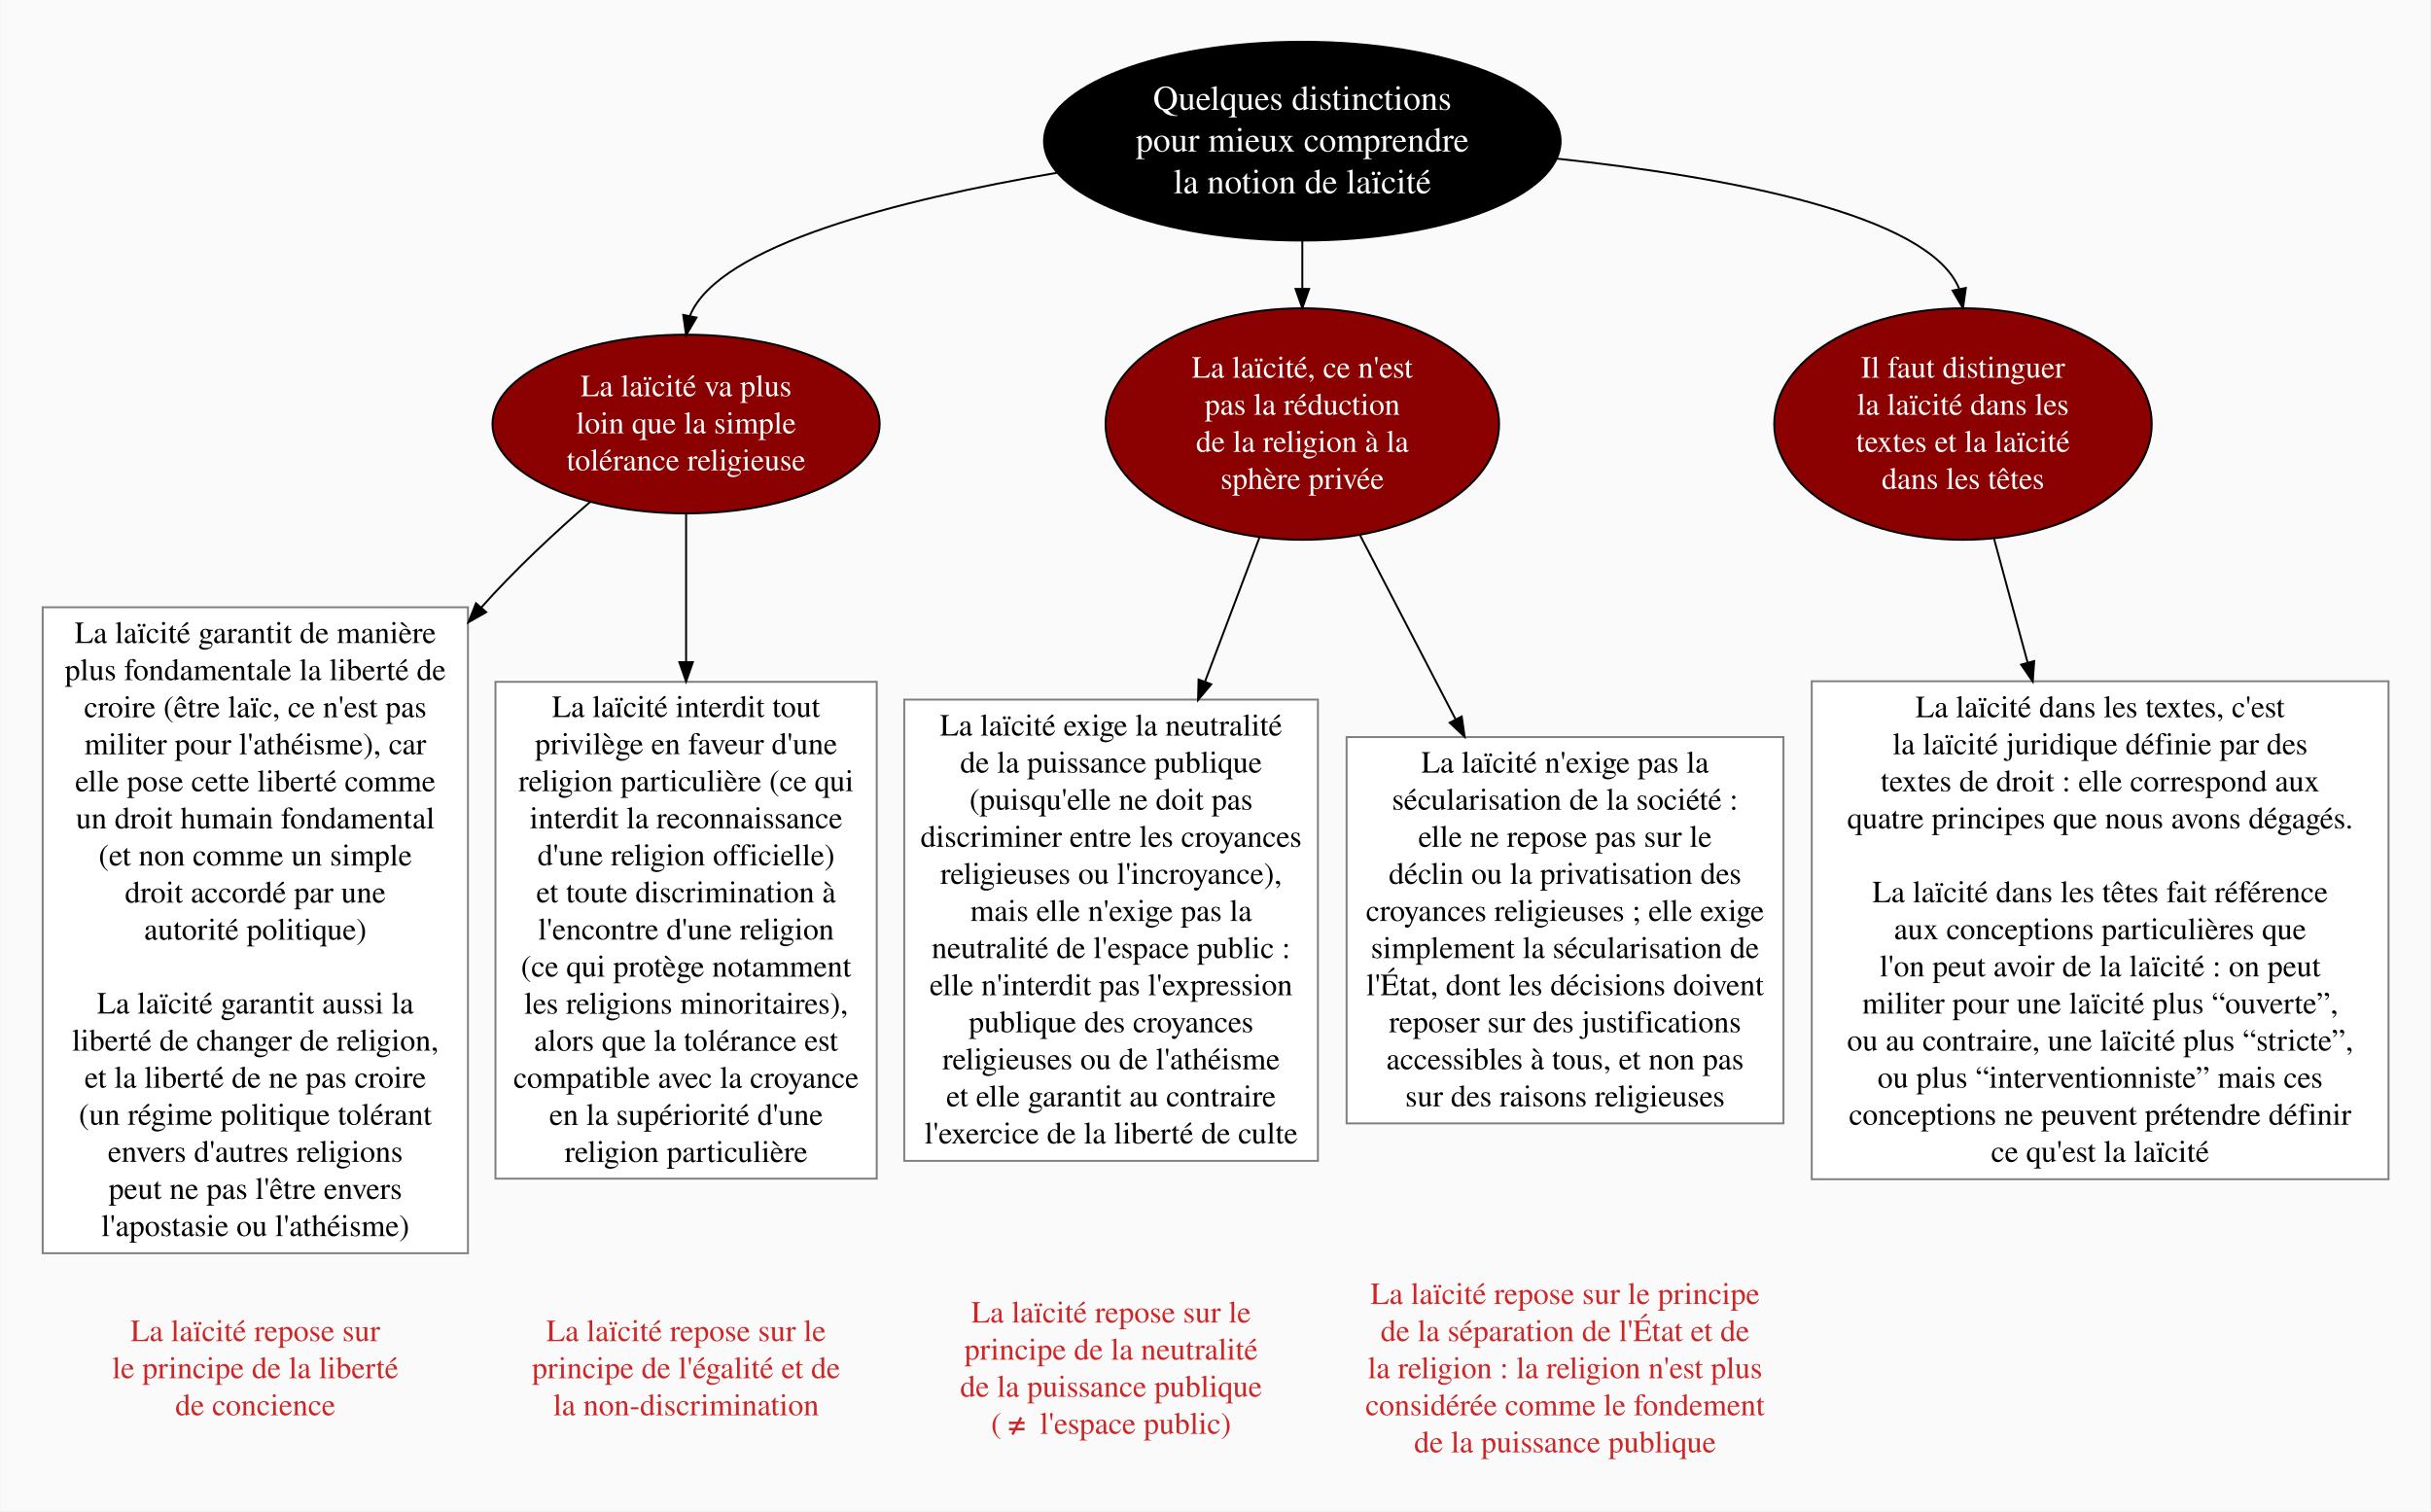
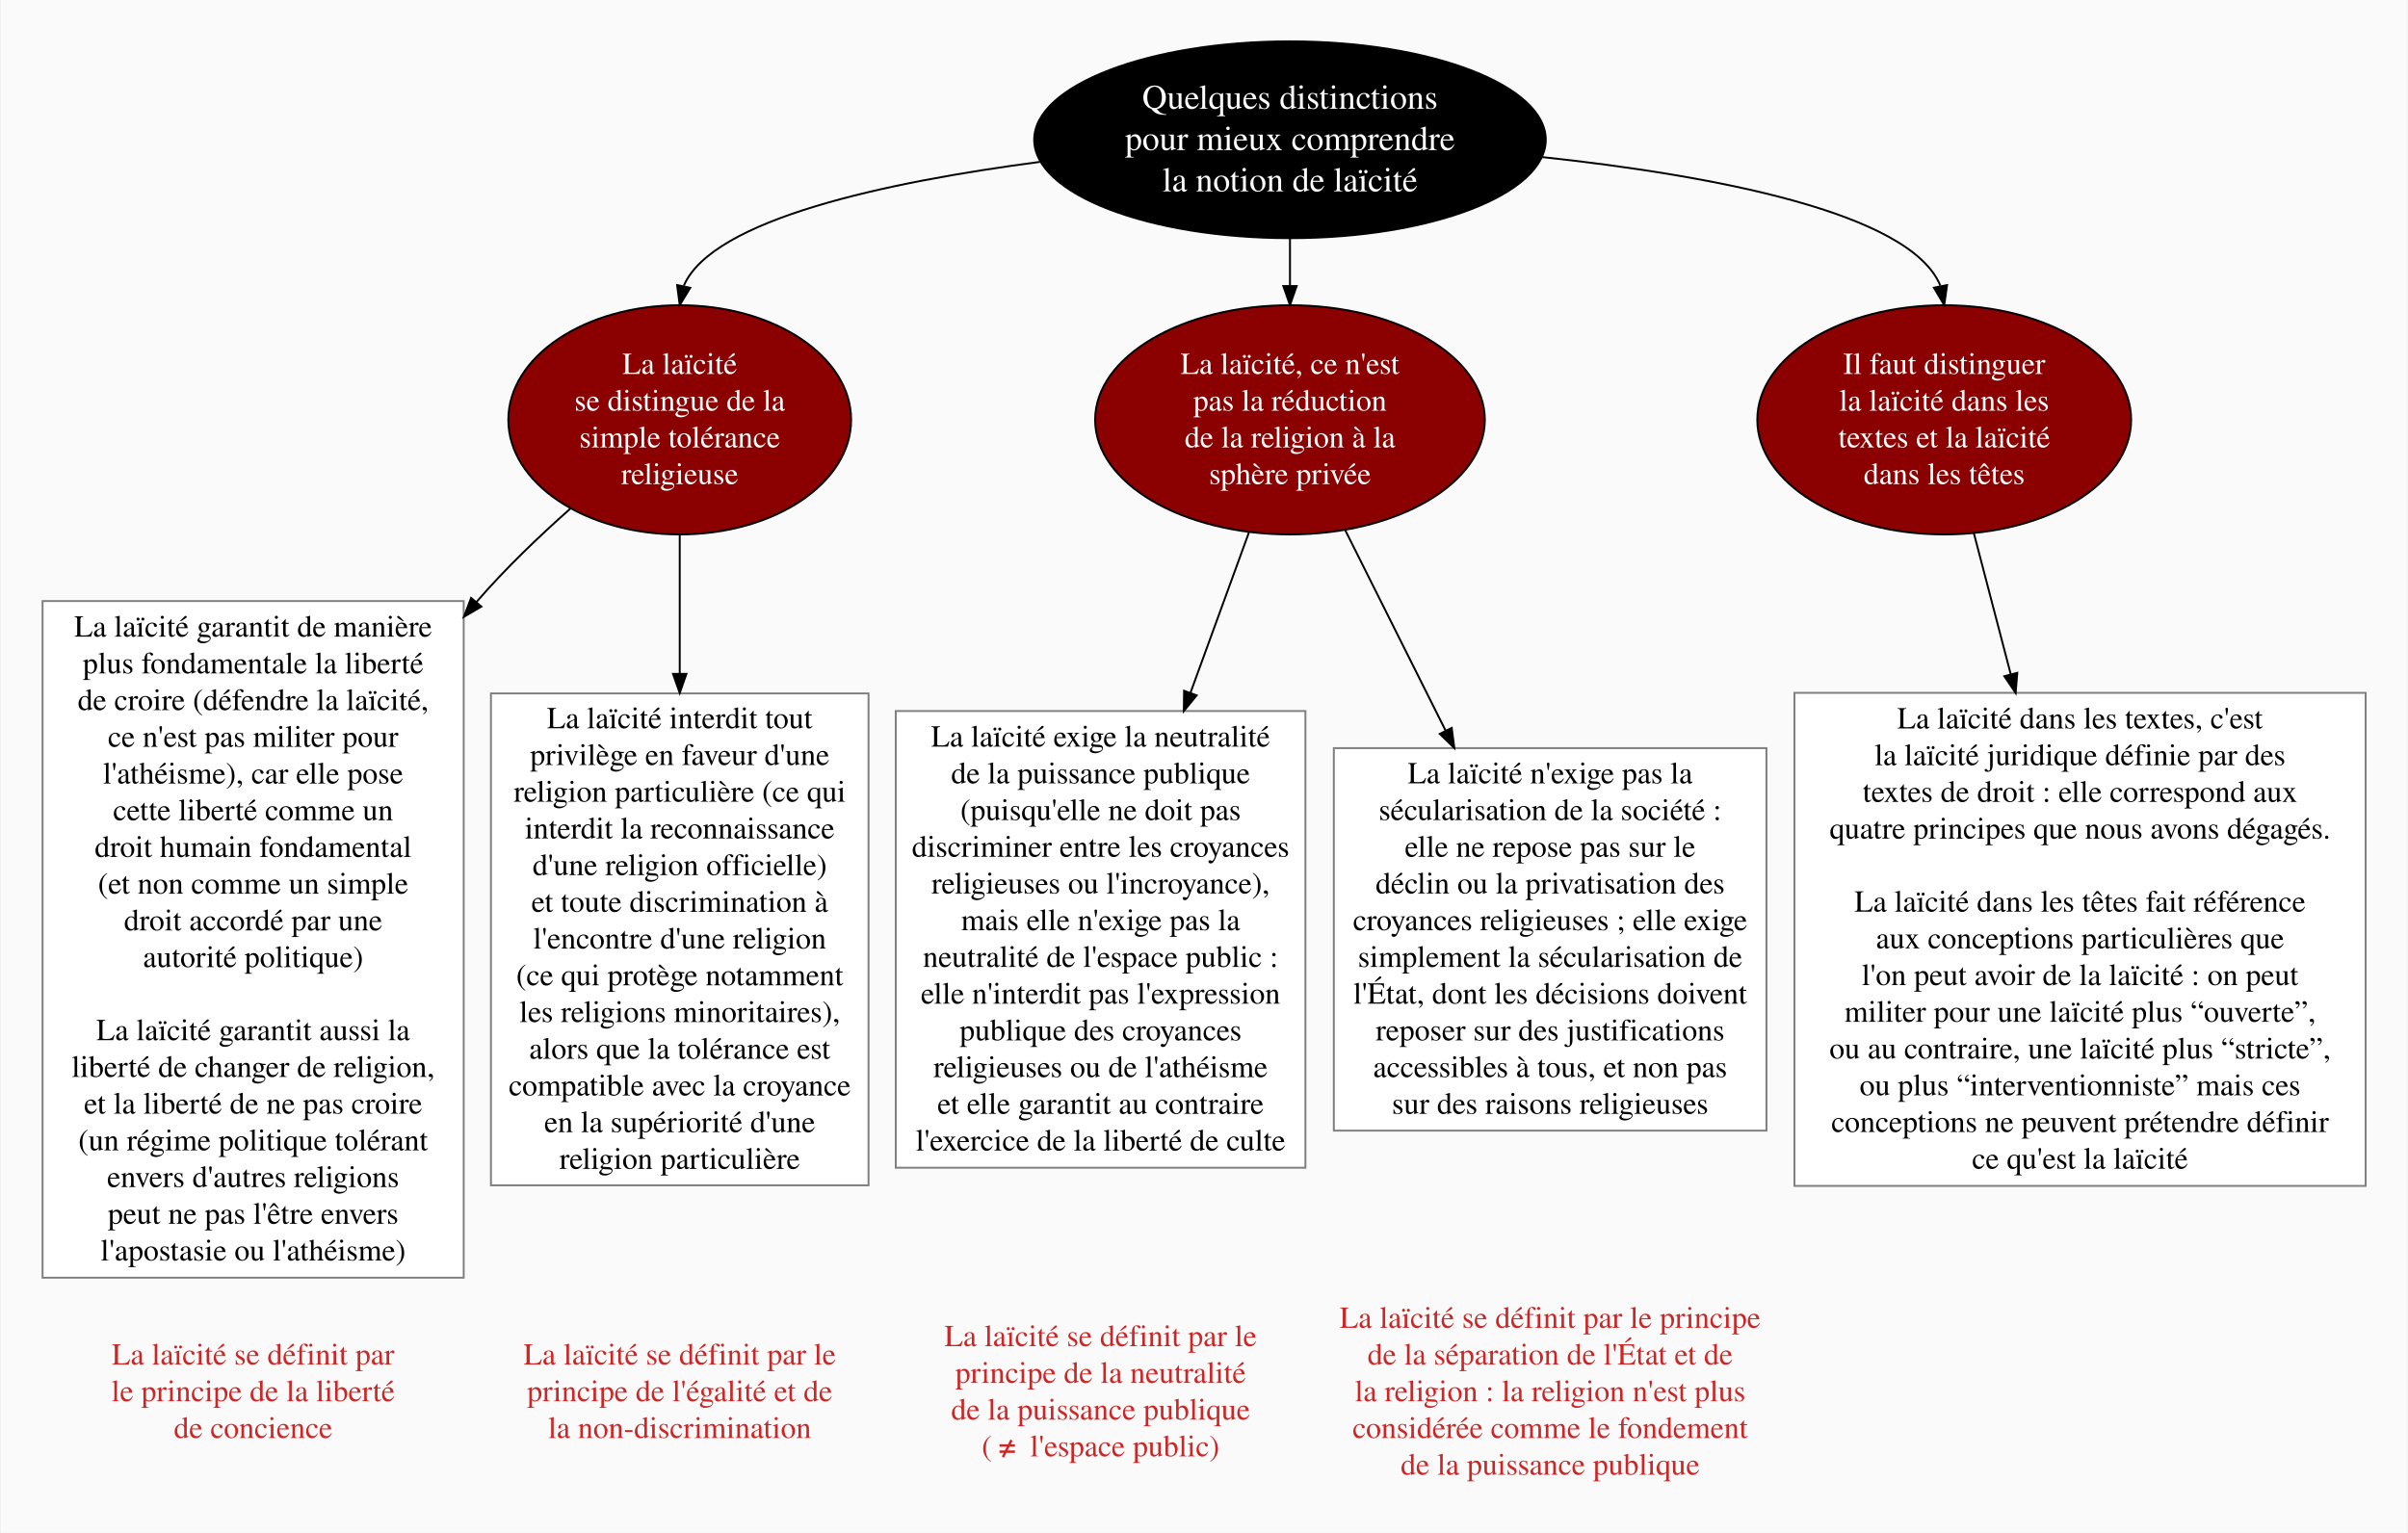
- <svg xmlns="http://www.w3.org/2000/svg" width="1258pt" height="782pt" viewBox="0.00 0.00 1257.88 782.28">
-   <g id="graph0" class="graph" transform="scale(1 1) rotate(0) translate(21.6 760.6801)">
-     <polygon fill="#fafafa" stroke="transparent" points="-21.6,21.6 -21.6,-760.68 1236.279,-760.68 1236.279,21.6 -21.6,21.6" />
+ <svg xmlns="http://www.w3.org/2000/svg" width="1258pt" height="801pt" viewBox="0.00 0.00 1257.88 801.48">
+   <g id="graph0" class="graph" transform="scale(1 1) rotate(0) translate(21.6 779.8801)">
+     <polygon fill="#fafafa" stroke="transparent" points="-21.6,21.6 -21.6,-779.88 1236.279,-779.88 1236.279,21.6 -21.6,21.6" />
    <g id="node1" class="node">
-       <ellipse fill="#000000" stroke="#000000" cx="652.285" cy="-687.603" rx="133.707" ry="51.455" />
-       <text text-anchor="middle" x="652.285" y="-703.803" font-family="Times,serif" font-size="18.00" fill="#ffffff">Quelques distinctions</text>
-       <text text-anchor="middle" x="652.285" y="-682.203" font-family="Times,serif" font-size="18.00" fill="#ffffff">pour mieux comprendre</text>
-       <text text-anchor="middle" x="652.285" y="-660.603" font-family="Times,serif" font-size="18.00" fill="#ffffff">la notion de laïcité</text>
+       <ellipse fill="#000000" stroke="#000000" cx="652.285" cy="-706.803" rx="133.707" ry="51.455" />
+       <text text-anchor="middle" x="652.285" y="-723.003" font-family="Times,serif" font-size="18.00" fill="#ffffff">Quelques distinctions</text>
+       <text text-anchor="middle" x="652.285" y="-701.403" font-family="Times,serif" font-size="18.00" fill="#ffffff">pour mieux comprendre</text>
+       <text text-anchor="middle" x="652.285" y="-679.803" font-family="Times,serif" font-size="18.00" fill="#ffffff">la notion de laïcité</text>
    </g>
    <g id="node2" class="node">
-       <ellipse fill="#8b0000" stroke="#000000" cx="333.285" cy="-541.163" rx="100.214" ry="46.273" />
-       <text text-anchor="middle" x="333.285" y="-555.563" font-family="Times,serif" font-size="16.00" fill="#ffffff">La laïcité va plus</text>
-       <text text-anchor="middle" x="333.285" y="-536.363" font-family="Times,serif" font-size="16.00" fill="#ffffff">loin que la simple</text>
-       <text text-anchor="middle" x="333.285" y="-517.163" font-family="Times,serif" font-size="16.00" fill="#ffffff">tolérance religieuse</text>
+       <ellipse fill="#8b0000" stroke="#000000" cx="333.285" cy="-560.363" rx="89.596" ry="59.925" />
+       <text text-anchor="middle" x="333.285" y="-584.363" font-family="Times,serif" font-size="16.00" fill="#ffffff">La laïcité</text>
+       <text text-anchor="middle" x="333.285" y="-565.163" font-family="Times,serif" font-size="16.00" fill="#ffffff">se distingue de la</text>
+       <text text-anchor="middle" x="333.285" y="-545.963" font-family="Times,serif" font-size="16.00" fill="#ffffff">simple tolérance</text>
+       <text text-anchor="middle" x="333.285" y="-526.763" font-family="Times,serif" font-size="16.00" fill="#ffffff">religieuse</text>
    </g>
    <g id="edge1" class="edge">
-       <path fill="none" stroke="#000000" d="M525.291,-671.227C443.63,-657.316 350.096,-633.701 335.3,-597.246" />
-       <polygon fill="#000000" stroke="#000000" points="338.677,-596.283 333.285,-587.163 331.813,-597.655 338.677,-596.283" />
+       <path fill="none" stroke="#000000" d="M521.615,-695.232C441.089,-684.675 350.423,-665.231 335.434,-630.524" />
+       <polygon fill="#000000" stroke="#000000" points="338.772,-629.389 333.285,-620.325 331.922,-630.832 338.772,-629.389" />
    </g>
    <g id="node3" class="node">
-       <ellipse fill="#8b0000" stroke="#000000" cx="652.285" cy="-541.163" rx="101.857" ry="59.925" />
-       <text text-anchor="middle" x="652.285" y="-565.163" font-family="Times,serif" font-size="16.00" fill="#ffffff">La laïcité, ce n'est</text>
-       <text text-anchor="middle" x="652.285" y="-545.963" font-family="Times,serif" font-size="16.00" fill="#ffffff">pas la réduction</text>
-       <text text-anchor="middle" x="652.285" y="-526.763" font-family="Times,serif" font-size="16.00" fill="#ffffff">de la religion à la</text>
-       <text text-anchor="middle" x="652.285" y="-507.563" font-family="Times,serif" font-size="16.00" fill="#ffffff">sphère privée</text>
+       <ellipse fill="#8b0000" stroke="#000000" cx="652.285" cy="-560.363" rx="101.857" ry="59.925" />
+       <text text-anchor="middle" x="652.285" y="-584.363" font-family="Times,serif" font-size="16.00" fill="#ffffff">La laïcité, ce n'est</text>
+       <text text-anchor="middle" x="652.285" y="-565.163" font-family="Times,serif" font-size="16.00" fill="#ffffff">pas la réduction</text>
+       <text text-anchor="middle" x="652.285" y="-545.963" font-family="Times,serif" font-size="16.00" fill="#ffffff">de la religion à la</text>
+       <text text-anchor="middle" x="652.285" y="-526.763" font-family="Times,serif" font-size="16.00" fill="#ffffff">sphère privée</text>
    </g>
    <g id="edge2" class="edge">
-       <path fill="none" stroke="#000000" d="M652.285,-635.93C652.285,-627.872 652.285,-619.506 652.285,-611.334" />
-       <polygon fill="#000000" stroke="#000000" points="655.785,-611.125 652.285,-601.125 648.785,-611.125 655.785,-611.125" />
+       <path fill="none" stroke="#000000" d="M652.285,-655.13C652.285,-647.072 652.285,-638.706 652.285,-630.534" />
+       <polygon fill="#000000" stroke="#000000" points="655.785,-630.325 652.285,-620.325 648.785,-630.325 655.785,-630.325" />
    </g>
    <g id="node4" class="node">
-       <ellipse fill="#8b0000" stroke="#000000" cx="994.285" cy="-541.163" rx="97.709" ry="59.925" />
-       <text text-anchor="middle" x="994.285" y="-565.163" font-family="Times,serif" font-size="16.00" fill="#ffffff">Il faut distinguer</text>
-       <text text-anchor="middle" x="994.285" y="-545.963" font-family="Times,serif" font-size="16.00" fill="#ffffff">la laïcité dans les</text>
-       <text text-anchor="middle" x="994.285" y="-526.763" font-family="Times,serif" font-size="16.00" fill="#ffffff">textes et la laïcité</text>
-       <text text-anchor="middle" x="994.285" y="-507.563" font-family="Times,serif" font-size="16.00" fill="#ffffff">dans les têtes</text>
+       <ellipse fill="#8b0000" stroke="#000000" cx="994.285" cy="-560.363" rx="97.709" ry="59.925" />
+       <text text-anchor="middle" x="994.285" y="-584.363" font-family="Times,serif" font-size="16.00" fill="#ffffff">Il faut distinguer</text>
+       <text text-anchor="middle" x="994.285" y="-565.163" font-family="Times,serif" font-size="16.00" fill="#ffffff">la laïcité dans les</text>
+       <text text-anchor="middle" x="994.285" y="-545.963" font-family="Times,serif" font-size="16.00" fill="#ffffff">textes et la laïcité</text>
+       <text text-anchor="middle" x="994.285" y="-526.763" font-family="Times,serif" font-size="16.00" fill="#ffffff">dans les têtes</text>
    </g>
    <g id="edge3" class="edge">
-       <path fill="none" stroke="#000000" d="M784.022,-678.561C872.838,-669.004 976.592,-649.709 992.262,-611.306" />
-       <polygon fill="#000000" stroke="#000000" points="995.768,-611.616 994.285,-601.125 988.903,-610.251 995.768,-611.616" />
+       <path fill="none" stroke="#000000" d="M784.022,-697.761C872.838,-688.204 976.592,-668.909 992.262,-630.506" />
+       <polygon fill="#000000" stroke="#000000" points="995.768,-630.816 994.285,-620.325 988.903,-629.451 995.768,-630.816" />
    </g>
    <g id="node5" class="node">
-       <polygon fill="#ffffff" stroke="#7f7f7f" points="220.355,-446.3 .215,-446.3 .215,-111.9 220.355,-111.9 220.355,-446.3" />
-       <text text-anchor="middle" x="110.285" y="-427.8" font-family="Times,serif" font-size="16.00" fill="#000000">La laïcité garantit de manière</text>
-       <text text-anchor="middle" x="110.285" y="-408.6" font-family="Times,serif" font-size="16.00" fill="#000000">plus fondamentale la liberté de</text>
-       <text text-anchor="middle" x="110.285" y="-389.4" font-family="Times,serif" font-size="16.00" fill="#000000">croire (être laïc, ce n'est pas</text>
-       <text text-anchor="middle" x="110.285" y="-370.2" font-family="Times,serif" font-size="16.00" fill="#000000">militer pour l'athéisme), car</text>
-       <text text-anchor="middle" x="110.285" y="-351" font-family="Times,serif" font-size="16.00" fill="#000000">elle pose cette liberté comme</text>
-       <text text-anchor="middle" x="110.285" y="-331.8" font-family="Times,serif" font-size="16.00" fill="#000000">un droit humain fondamental</text>
+       <polygon fill="#ffffff" stroke="#7f7f7f" points="220.355,-465.6 .215,-465.6 .215,-111.8 220.355,-111.8 220.355,-465.6" />
+       <text text-anchor="middle" x="110.285" y="-447" font-family="Times,serif" font-size="16.00" fill="#000000">La laïcité garantit de manière</text>
+       <text text-anchor="middle" x="110.285" y="-427.8" font-family="Times,serif" font-size="16.00" fill="#000000">plus fondamentale la liberté</text>
+       <text text-anchor="middle" x="110.285" y="-408.6" font-family="Times,serif" font-size="16.00" fill="#000000">de croire (défendre la laïcité,</text>
+       <text text-anchor="middle" x="110.285" y="-389.4" font-family="Times,serif" font-size="16.00" fill="#000000">ce n'est pas militer pour</text>
+       <text text-anchor="middle" x="110.285" y="-370.2" font-family="Times,serif" font-size="16.00" fill="#000000">l'athéisme), car elle pose</text>
+       <text text-anchor="middle" x="110.285" y="-351" font-family="Times,serif" font-size="16.00" fill="#000000">cette liberté comme un</text>
+       <text text-anchor="middle" x="110.285" y="-331.8" font-family="Times,serif" font-size="16.00" fill="#000000">droit humain fondamental</text>
      <text text-anchor="middle" x="110.285" y="-312.6" font-family="Times,serif" font-size="16.00" fill="#000000">(et non comme un simple</text>
      <text text-anchor="middle" x="110.285" y="-293.4" font-family="Times,serif" font-size="16.00" fill="#000000">droit accordé par une</text>
      <text text-anchor="middle" x="110.285" y="-274.2" font-family="Times,serif" font-size="16.00" fill="#000000">autorité politique)</text>
      <text text-anchor="middle" x="110.285" y="-236" font-family="Times,serif" font-size="16.00" fill="#000000">La laïcité garantit aussi la</text>
      <text text-anchor="middle" x="110.285" y="-216.8" font-family="Times,serif" font-size="16.00" fill="#000000">liberté de changer de religion,</text>
      <text text-anchor="middle" x="110.285" y="-197.6" font-family="Times,serif" font-size="16.00" fill="#000000">et la liberté de ne pas croire</text>
      <text text-anchor="middle" x="110.285" y="-178.4" font-family="Times,serif" font-size="16.00" fill="#000000">(un régime politique tolérant</text>
      <text text-anchor="middle" x="110.285" y="-159.2" font-family="Times,serif" font-size="16.00" fill="#000000">envers d'autres religions</text>
      <text text-anchor="middle" x="110.285" y="-140" font-family="Times,serif" font-size="16.00" fill="#000000">peut ne pas l'être envers</text>
      <text text-anchor="middle" x="110.285" y="-120.8" font-family="Times,serif" font-size="16.00" fill="#000000">l'apostasie ou l'athéisme)</text>
    </g>
    <g id="edge4" class="edge">
-       <path fill="none" stroke="#000000" d="M283.586,-500.815C265.026,-484.701 244.335,-465.424 227.285,-446.2 227.145,-446.043 227.006,-445.885 226.866,-445.728" />
-       <polygon fill="#000000" stroke="#000000" points="229.807,-443.775 220.604,-438.526 224.524,-448.368 229.807,-443.775" />
+       <path fill="none" stroke="#000000" d="M276.264,-514.07C259.627,-499.331 241.984,-482.413 227.285,-465.4 227.142,-465.235 226.999,-465.069 226.856,-464.904" />
+       <polygon fill="#000000" stroke="#000000" points="229.585,-462.71 220.457,-457.332 224.239,-467.228 229.585,-462.71" />
    </g>
    <g id="node6" class="node">
-       <polygon fill="#ffffff" stroke="#7f7f7f" points="431.97,-407.7 234.6,-407.7 234.6,-150.5 431.97,-150.5 431.97,-407.7" />
-       <text text-anchor="middle" x="333.285" y="-389.5" font-family="Times,serif" font-size="16.00" fill="#000000">La laïcité interdit tout</text>
-       <text text-anchor="middle" x="333.285" y="-370.3" font-family="Times,serif" font-size="16.00" fill="#000000">privilège en faveur d'une</text>
-       <text text-anchor="middle" x="333.285" y="-351.1" font-family="Times,serif" font-size="16.00" fill="#000000">religion particulière (ce qui</text>
-       <text text-anchor="middle" x="333.285" y="-331.9" font-family="Times,serif" font-size="16.00" fill="#000000">interdit la reconnaissance</text>
-       <text text-anchor="middle" x="333.285" y="-312.7" font-family="Times,serif" font-size="16.00" fill="#000000">d'une religion officielle)</text>
-       <text text-anchor="middle" x="333.285" y="-293.5" font-family="Times,serif" font-size="16.00" fill="#000000">et toute discrimination à</text>
-       <text text-anchor="middle" x="333.285" y="-274.3" font-family="Times,serif" font-size="16.00" fill="#000000">l'encontre d'une religion</text>
-       <text text-anchor="middle" x="333.285" y="-255.1" font-family="Times,serif" font-size="16.00" fill="#000000">(ce qui protège notamment</text>
-       <text text-anchor="middle" x="333.285" y="-235.9" font-family="Times,serif" font-size="16.00" fill="#000000">les religions minoritaires),</text>
-       <text text-anchor="middle" x="333.285" y="-216.7" font-family="Times,serif" font-size="16.00" fill="#000000">alors que la tolérance est</text>
-       <text text-anchor="middle" x="333.285" y="-197.5" font-family="Times,serif" font-size="16.00" fill="#000000">compatible avec la croyance</text>
-       <text text-anchor="middle" x="333.285" y="-178.3" font-family="Times,serif" font-size="16.00" fill="#000000">en la supériorité d'une</text>
-       <text text-anchor="middle" x="333.285" y="-159.1" font-family="Times,serif" font-size="16.00" fill="#000000">religion particulière</text>
+       <polygon fill="#ffffff" stroke="#7f7f7f" points="431.97,-417.3 234.6,-417.3 234.6,-160.1 431.97,-160.1 431.97,-417.3" />
+       <text text-anchor="middle" x="333.285" y="-399.1" font-family="Times,serif" font-size="16.00" fill="#000000">La laïcité interdit tout</text>
+       <text text-anchor="middle" x="333.285" y="-379.9" font-family="Times,serif" font-size="16.00" fill="#000000">privilège en faveur d'une</text>
+       <text text-anchor="middle" x="333.285" y="-360.7" font-family="Times,serif" font-size="16.00" fill="#000000">religion particulière (ce qui</text>
+       <text text-anchor="middle" x="333.285" y="-341.5" font-family="Times,serif" font-size="16.00" fill="#000000">interdit la reconnaissance</text>
+       <text text-anchor="middle" x="333.285" y="-322.3" font-family="Times,serif" font-size="16.00" fill="#000000">d'une religion officielle)</text>
+       <text text-anchor="middle" x="333.285" y="-303.1" font-family="Times,serif" font-size="16.00" fill="#000000">et toute discrimination à</text>
+       <text text-anchor="middle" x="333.285" y="-283.9" font-family="Times,serif" font-size="16.00" fill="#000000">l'encontre d'une religion</text>
+       <text text-anchor="middle" x="333.285" y="-264.7" font-family="Times,serif" font-size="16.00" fill="#000000">(ce qui protège notamment</text>
+       <text text-anchor="middle" x="333.285" y="-245.5" font-family="Times,serif" font-size="16.00" fill="#000000">les religions minoritaires),</text>
+       <text text-anchor="middle" x="333.285" y="-226.3" font-family="Times,serif" font-size="16.00" fill="#000000">alors que la tolérance est</text>
+       <text text-anchor="middle" x="333.285" y="-207.1" font-family="Times,serif" font-size="16.00" fill="#000000">compatible avec la croyance</text>
+       <text text-anchor="middle" x="333.285" y="-187.9" font-family="Times,serif" font-size="16.00" fill="#000000">en la supériorité d'une</text>
+       <text text-anchor="middle" x="333.285" y="-168.7" font-family="Times,serif" font-size="16.00" fill="#000000">religion particulière</text>
    </g>
    <g id="edge5" class="edge">
-       <path fill="none" stroke="#000000" d="M333.285,-494.613C333.285,-472.868 333.285,-445.711 333.285,-418.081" />
-       <polygon fill="#000000" stroke="#000000" points="336.785,-417.89 333.285,-407.89 329.785,-417.89 336.785,-417.89" />
+       <path fill="none" stroke="#000000" d="M333.285,-500.072C333.285,-478.475 333.285,-453.143 333.285,-427.663" />
+       <polygon fill="#000000" stroke="#000000" points="336.785,-427.517 333.285,-417.517 329.785,-427.517 336.785,-427.517" />
    </g>
    <g id="node7" class="node">
-       <polygon fill="#ffffff" stroke="#7f7f7f" points="660.358,-398.5 446.212,-398.5 446.212,-159.7 660.358,-159.7 660.358,-398.5" />
-       <text text-anchor="middle" x="553.285" y="-379.9" font-family="Times,serif" font-size="16.00" fill="#000000">La laïcité exige la neutralité</text>
-       <text text-anchor="middle" x="553.285" y="-360.7" font-family="Times,serif" font-size="16.00" fill="#000000">de la puissance publique</text>
-       <text text-anchor="middle" x="553.285" y="-341.5" font-family="Times,serif" font-size="16.00" fill="#000000">(puisqu'elle ne doit pas</text>
-       <text text-anchor="middle" x="553.285" y="-322.3" font-family="Times,serif" font-size="16.00" fill="#000000">discriminer entre les croyances</text>
-       <text text-anchor="middle" x="553.285" y="-303.1" font-family="Times,serif" font-size="16.00" fill="#000000">religieuses ou l'incroyance),</text>
-       <text text-anchor="middle" x="553.285" y="-283.9" font-family="Times,serif" font-size="16.00" fill="#000000">mais elle n'exige pas la</text>
-       <text text-anchor="middle" x="553.285" y="-264.7" font-family="Times,serif" font-size="16.00" fill="#000000">neutralité de l'espace public :</text>
-       <text text-anchor="middle" x="553.285" y="-245.5" font-family="Times,serif" font-size="16.00" fill="#000000">elle n'interdit pas l'expression</text>
-       <text text-anchor="middle" x="553.285" y="-226.3" font-family="Times,serif" font-size="16.00" fill="#000000">publique des croyances</text>
-       <text text-anchor="middle" x="553.285" y="-207.1" font-family="Times,serif" font-size="16.00" fill="#000000">religieuses ou de l'athéisme</text>
-       <text text-anchor="middle" x="553.285" y="-187.9" font-family="Times,serif" font-size="16.00" fill="#000000">et elle garantit au contraire</text>
-       <text text-anchor="middle" x="553.285" y="-168.7" font-family="Times,serif" font-size="16.00" fill="#000000">l'exercice de la liberté de culte</text>
+       <polygon fill="#ffffff" stroke="#7f7f7f" points="660.358,-408.1 446.212,-408.1 446.212,-169.3 660.358,-169.3 660.358,-408.1" />
+       <text text-anchor="middle" x="553.285" y="-389.5" font-family="Times,serif" font-size="16.00" fill="#000000">La laïcité exige la neutralité</text>
+       <text text-anchor="middle" x="553.285" y="-370.3" font-family="Times,serif" font-size="16.00" fill="#000000">de la puissance publique</text>
+       <text text-anchor="middle" x="553.285" y="-351.1" font-family="Times,serif" font-size="16.00" fill="#000000">(puisqu'elle ne doit pas</text>
+       <text text-anchor="middle" x="553.285" y="-331.9" font-family="Times,serif" font-size="16.00" fill="#000000">discriminer entre les croyances</text>
+       <text text-anchor="middle" x="553.285" y="-312.7" font-family="Times,serif" font-size="16.00" fill="#000000">religieuses ou l'incroyance),</text>
+       <text text-anchor="middle" x="553.285" y="-293.5" font-family="Times,serif" font-size="16.00" fill="#000000">mais elle n'exige pas la</text>
+       <text text-anchor="middle" x="553.285" y="-274.3" font-family="Times,serif" font-size="16.00" fill="#000000">neutralité de l'espace public :</text>
+       <text text-anchor="middle" x="553.285" y="-255.1" font-family="Times,serif" font-size="16.00" fill="#000000">elle n'interdit pas l'expression</text>
+       <text text-anchor="middle" x="553.285" y="-235.9" font-family="Times,serif" font-size="16.00" fill="#000000">publique des croyances</text>
+       <text text-anchor="middle" x="553.285" y="-216.7" font-family="Times,serif" font-size="16.00" fill="#000000">religieuses ou de l'athéisme</text>
+       <text text-anchor="middle" x="553.285" y="-197.5" font-family="Times,serif" font-size="16.00" fill="#000000">et elle garantit au contraire</text>
+       <text text-anchor="middle" x="553.285" y="-178.3" font-family="Times,serif" font-size="16.00" fill="#000000">l'exercice de la liberté de culte</text>
    </g>
    <g id="edge6" class="edge">
-       <path fill="none" stroke="#000000" d="M630.067,-482.351C621.69,-460.174 611.796,-433.984 601.946,-407.912" />
-       <polygon fill="#000000" stroke="#000000" points="605.13,-406.437 598.322,-398.319 598.582,-408.91 605.13,-406.437" />
+       <path fill="none" stroke="#000000" d="M630.803,-501.416C621.798,-476.703 610.947,-446.928 600.254,-417.587" />
+       <polygon fill="#000000" stroke="#000000" points="603.503,-416.279 596.79,-408.082 596.926,-418.676 603.503,-416.279" />
    </g>
    <g id="node8" class="node">
-       <polygon fill="#ffffff" stroke="#7f7f7f" points="901.356,-379.1 675.213,-379.1 675.213,-179.1 901.356,-179.1 901.356,-379.1" />
-       <text text-anchor="middle" x="788.285" y="-360.7" font-family="Times,serif" font-size="16.00" fill="#000000">La laïcité n'exige pas la</text>
-       <text text-anchor="middle" x="788.285" y="-341.5" font-family="Times,serif" font-size="16.00" fill="#000000">sécularisation de la société :</text>
-       <text text-anchor="middle" x="788.285" y="-322.3" font-family="Times,serif" font-size="16.00" fill="#000000">elle ne repose pas sur le</text>
-       <text text-anchor="middle" x="788.285" y="-303.1" font-family="Times,serif" font-size="16.00" fill="#000000">déclin ou la privatisation des</text>
-       <text text-anchor="middle" x="788.285" y="-283.9" font-family="Times,serif" font-size="16.00" fill="#000000">croyances religieuses ; elle exige</text>
-       <text text-anchor="middle" x="788.285" y="-264.7" font-family="Times,serif" font-size="16.00" fill="#000000">simplement la sécularisation de</text>
-       <text text-anchor="middle" x="788.285" y="-245.5" font-family="Times,serif" font-size="16.00" fill="#000000">l'État, dont les décisions doivent</text>
-       <text text-anchor="middle" x="788.285" y="-226.3" font-family="Times,serif" font-size="16.00" fill="#000000">reposer sur des justifications</text>
-       <text text-anchor="middle" x="788.285" y="-207.1" font-family="Times,serif" font-size="16.00" fill="#000000">accessibles à tous, et non pas</text>
-       <text text-anchor="middle" x="788.285" y="-187.9" font-family="Times,serif" font-size="16.00" fill="#000000">sur des raisons religieuses</text>
+       <polygon fill="#ffffff" stroke="#7f7f7f" points="901.356,-388.7 675.213,-388.7 675.213,-188.7 901.356,-188.7 901.356,-388.7" />
+       <text text-anchor="middle" x="788.285" y="-370.3" font-family="Times,serif" font-size="16.00" fill="#000000">La laïcité n'exige pas la</text>
+       <text text-anchor="middle" x="788.285" y="-351.1" font-family="Times,serif" font-size="16.00" fill="#000000">sécularisation de la société :</text>
+       <text text-anchor="middle" x="788.285" y="-331.9" font-family="Times,serif" font-size="16.00" fill="#000000">elle ne repose pas sur le</text>
+       <text text-anchor="middle" x="788.285" y="-312.7" font-family="Times,serif" font-size="16.00" fill="#000000">déclin ou la privatisation des</text>
+       <text text-anchor="middle" x="788.285" y="-293.5" font-family="Times,serif" font-size="16.00" fill="#000000">croyances religieuses ; elle exige</text>
+       <text text-anchor="middle" x="788.285" y="-274.3" font-family="Times,serif" font-size="16.00" fill="#000000">simplement la sécularisation de</text>
+       <text text-anchor="middle" x="788.285" y="-255.1" font-family="Times,serif" font-size="16.00" fill="#000000">l'État, dont les décisions doivent</text>
+       <text text-anchor="middle" x="788.285" y="-235.9" font-family="Times,serif" font-size="16.00" fill="#000000">reposer sur des justifications</text>
+       <text text-anchor="middle" x="788.285" y="-216.7" font-family="Times,serif" font-size="16.00" fill="#000000">accessibles à tous, et non pas</text>
+       <text text-anchor="middle" x="788.285" y="-197.5" font-family="Times,serif" font-size="16.00" fill="#000000">sur des raisons religieuses</text>
    </g>
    <g id="edge7" class="edge">
-       <path fill="none" stroke="#000000" d="M682.131,-483.652C696.639,-455.695 714.574,-421.135 731.547,-388.431" />
-       <polygon fill="#000000" stroke="#000000" points="734.805,-389.751 736.304,-379.263 728.591,-386.526 734.805,-389.751" />
+       <path fill="none" stroke="#000000" d="M681.127,-502.75C696.402,-472.239 715.675,-433.74 733.651,-397.833" />
+       <polygon fill="#000000" stroke="#000000" points="736.843,-399.275 738.19,-388.766 730.583,-396.141 736.843,-399.275" />
    </g>
    <g id="node9" class="node">
-       <polygon fill="#ffffff" stroke="#7f7f7f" points="1214.574,-408 915.996,-408 915.996,-150.2 1214.574,-150.2 1214.574,-408" />
-       <text text-anchor="middle" x="1065.285" y="-389.4" font-family="Times,serif" font-size="16.00" fill="#000000">La laïcité dans les textes, c'est</text>
-       <text text-anchor="middle" x="1065.285" y="-370.2" font-family="Times,serif" font-size="16.00" fill="#000000">la laïcité juridique définie par des</text>
-       <text text-anchor="middle" x="1065.285" y="-351" font-family="Times,serif" font-size="16.00" fill="#000000">textes de droit : elle correspond aux</text>
-       <text text-anchor="middle" x="1065.285" y="-331.8" font-family="Times,serif" font-size="16.00" fill="#000000">quatre principes que nous avons dégagés.</text>
-       <text text-anchor="middle" x="1065.285" y="-293.6" font-family="Times,serif" font-size="16.00" fill="#000000">La laïcité dans les têtes fait référence</text>
-       <text text-anchor="middle" x="1065.285" y="-274.4" font-family="Times,serif" font-size="16.00" fill="#000000">aux conceptions particulières que</text>
-       <text text-anchor="middle" x="1065.285" y="-255.2" font-family="Times,serif" font-size="16.00" fill="#000000">l'on peut avoir de la laïcité : on peut</text>
-       <text text-anchor="middle" x="1065.285" y="-236" font-family="Times,serif" font-size="16.00" fill="#000000">militer pour une laïcité plus “ouverte”,</text>
-       <text text-anchor="middle" x="1065.285" y="-216.8" font-family="Times,serif" font-size="16.00" fill="#000000">ou au contraire, une laïcité plus “stricte”,</text>
-       <text text-anchor="middle" x="1065.285" y="-197.6" font-family="Times,serif" font-size="16.00" fill="#000000">ou plus “interventionniste” mais ces</text>
-       <text text-anchor="middle" x="1065.285" y="-178.4" font-family="Times,serif" font-size="16.00" fill="#000000">conceptions ne peuvent prétendre définir</text>
-       <text text-anchor="middle" x="1065.285" y="-159.2" font-family="Times,serif" font-size="16.00" fill="#000000">ce qu'est la laïcité</text>
+       <polygon fill="#ffffff" stroke="#7f7f7f" points="1214.574,-417.6 915.996,-417.6 915.996,-159.8 1214.574,-159.8 1214.574,-417.6" />
+       <text text-anchor="middle" x="1065.285" y="-399" font-family="Times,serif" font-size="16.00" fill="#000000">La laïcité dans les textes, c'est</text>
+       <text text-anchor="middle" x="1065.285" y="-379.8" font-family="Times,serif" font-size="16.00" fill="#000000">la laïcité juridique définie par des</text>
+       <text text-anchor="middle" x="1065.285" y="-360.6" font-family="Times,serif" font-size="16.00" fill="#000000">textes de droit : elle correspond aux</text>
+       <text text-anchor="middle" x="1065.285" y="-341.4" font-family="Times,serif" font-size="16.00" fill="#000000">quatre principes que nous avons dégagés.</text>
+       <text text-anchor="middle" x="1065.285" y="-303.2" font-family="Times,serif" font-size="16.00" fill="#000000">La laïcité dans les têtes fait référence</text>
+       <text text-anchor="middle" x="1065.285" y="-284" font-family="Times,serif" font-size="16.00" fill="#000000">aux conceptions particulières que</text>
+       <text text-anchor="middle" x="1065.285" y="-264.8" font-family="Times,serif" font-size="16.00" fill="#000000">l'on peut avoir de la laïcité : on peut</text>
+       <text text-anchor="middle" x="1065.285" y="-245.6" font-family="Times,serif" font-size="16.00" fill="#000000">militer pour une laïcité plus “ouverte”,</text>
+       <text text-anchor="middle" x="1065.285" y="-226.4" font-family="Times,serif" font-size="16.00" fill="#000000">ou au contraire, une laïcité plus “stricte”,</text>
+       <text text-anchor="middle" x="1065.285" y="-207.2" font-family="Times,serif" font-size="16.00" fill="#000000">ou plus “interventionniste” mais ces</text>
+       <text text-anchor="middle" x="1065.285" y="-188" font-family="Times,serif" font-size="16.00" fill="#000000">conceptions ne peuvent prétendre définir</text>
+       <text text-anchor="middle" x="1065.285" y="-168.8" font-family="Times,serif" font-size="16.00" fill="#000000">ce qu'est la laïcité</text>
    </g>
    <g id="edge8" class="edge">
-       <path fill="none" stroke="#000000" d="M1010.396,-481.697C1015.623,-462.404 1021.658,-440.127 1027.774,-417.554" />
-       <polygon fill="#000000" stroke="#000000" points="1031.161,-418.437 1030.397,-407.87 1024.404,-416.607 1031.161,-418.437" />
+       <path fill="none" stroke="#000000" d="M1009.778,-501.081C1015.495,-479.208 1022.239,-453.403 1029.02,-427.456" />
+       <polygon fill="#000000" stroke="#000000" points="1032.477,-428.073 1031.619,-417.513 1025.704,-426.303 1032.477,-428.073" />
    </g>
    <g id="node10" class="node">
-       <path fill="#fafafa" stroke="transparent" d="M180.382,-84.601C180.382,-84.601 40.188,-84.601 40.188,-84.601 34.188,-84.601 28.188,-78.601 28.188,-72.601 28.188,-72.601 28.188,-31.399 28.188,-31.399 28.188,-25.399 34.188,-19.399 40.188,-19.399 40.188,-19.399 180.382,-19.399 180.382,-19.399 186.382,-19.399 192.382,-25.399 192.382,-31.399 192.382,-31.399 192.382,-72.601 192.382,-72.601 192.382,-78.601 186.382,-84.601 180.382,-84.601" />
-       <text text-anchor="middle" x="110.285" y="-66.4" font-family="Times,serif" font-size="16.00" fill="#cd2626">La laïcité repose sur</text>
+       <path fill="#fafafa" stroke="transparent" d="M186.256,-84.601C186.256,-84.601 34.314,-84.601 34.314,-84.601 28.314,-84.601 22.314,-78.601 22.314,-72.601 22.314,-72.601 22.314,-31.399 22.314,-31.399 22.314,-25.399 28.314,-19.399 34.314,-19.399 34.314,-19.399 186.256,-19.399 186.256,-19.399 192.256,-19.399 198.256,-25.399 198.256,-31.399 198.256,-31.399 198.256,-72.601 198.256,-72.601 198.256,-78.601 192.256,-84.601 186.256,-84.601" />
+       <text text-anchor="middle" x="110.285" y="-66.4" font-family="Times,serif" font-size="16.00" fill="#cd2626">La laïcité se définit par</text>
      <text text-anchor="middle" x="110.285" y="-47.2" font-family="Times,serif" font-size="16.00" fill="#cd2626">le principe de la liberté</text>
      <text text-anchor="middle" x="110.285" y="-28" font-family="Times,serif" font-size="16.00" fill="#cd2626">de concience</text>
    </g>
    <g id="node11" class="node">
-       <path fill="#fafafa" stroke="transparent" d="M411.587,-84.601C411.587,-84.601 254.983,-84.601 254.983,-84.601 248.983,-84.601 242.983,-78.601 242.983,-72.601 242.983,-72.601 242.983,-31.399 242.983,-31.399 242.983,-25.399 248.983,-19.399 254.983,-19.399 254.983,-19.399 411.587,-19.399 411.587,-19.399 417.587,-19.399 423.587,-25.399 423.587,-31.399 423.587,-31.399 423.587,-72.601 423.587,-72.601 423.587,-78.601 417.587,-84.601 411.587,-84.601" />
-       <text text-anchor="middle" x="333.285" y="-66.4" font-family="Times,serif" font-size="16.00" fill="#cd2626">La laïcité repose sur le</text>
+       <path fill="#fafafa" stroke="transparent" d="M416.804,-84.601C416.804,-84.601 249.766,-84.601 249.766,-84.601 243.766,-84.601 237.766,-78.601 237.766,-72.601 237.766,-72.601 237.766,-31.399 237.766,-31.399 237.766,-25.399 243.766,-19.399 249.766,-19.399 249.766,-19.399 416.804,-19.399 416.804,-19.399 422.804,-19.399 428.804,-25.399 428.804,-31.399 428.804,-31.399 428.804,-72.601 428.804,-72.601 428.804,-78.601 422.804,-84.601 416.804,-84.601" />
+       <text text-anchor="middle" x="333.285" y="-66.4" font-family="Times,serif" font-size="16.00" fill="#cd2626">La laïcité se définit par le</text>
      <text text-anchor="middle" x="333.285" y="-47.2" font-family="Times,serif" font-size="16.00" fill="#cd2626">principe de l'égalité et de</text>
      <text text-anchor="middle" x="333.285" y="-28" font-family="Times,serif" font-size="16.00" fill="#cd2626">la non-discrimination</text>
    </g>
    <g id="node12" class="node">
-       <path fill="#fafafa" stroke="transparent" d="M627.63,-94.3C627.63,-94.3 478.94,-94.3 478.94,-94.3 472.94,-94.3 466.94,-88.3 466.94,-82.3 466.94,-82.3 466.94,-21.7 466.94,-21.7 466.94,-15.7 472.94,-9.7 478.94,-9.7 478.94,-9.7 627.63,-9.7 627.63,-9.7 633.63,-9.7 639.63,-15.7 639.63,-21.7 639.63,-21.7 639.63,-82.3 639.63,-82.3 639.63,-88.3 633.63,-94.3 627.63,-94.3" />
-       <text text-anchor="middle" x="553.285" y="-76" font-family="Times,serif" font-size="16.00" fill="#cd2626">La laïcité repose sur le</text>
+       <path fill="#fafafa" stroke="transparent" d="M636.804,-94.3C636.804,-94.3 469.766,-94.3 469.766,-94.3 463.766,-94.3 457.766,-88.3 457.766,-82.3 457.766,-82.3 457.766,-21.7 457.766,-21.7 457.766,-15.7 463.766,-9.7 469.766,-9.7 469.766,-9.7 636.804,-9.7 636.804,-9.7 642.804,-9.7 648.804,-15.7 648.804,-21.7 648.804,-21.7 648.804,-82.3 648.804,-82.3 648.804,-88.3 642.804,-94.3 636.804,-94.3" />
+       <text text-anchor="middle" x="553.285" y="-76" font-family="Times,serif" font-size="16.00" fill="#cd2626">La laïcité se définit par le</text>
      <text text-anchor="middle" x="553.285" y="-56.8" font-family="Times,serif" font-size="16.00" fill="#cd2626">principe de la neutralité</text>
      <text text-anchor="middle" x="553.285" y="-37.6" font-family="Times,serif" font-size="16.00" fill="#cd2626">de la puissance publique</text>
      <text text-anchor="middle" x="553.285" y="-18.4" font-family="Times,serif" font-size="16.00" fill="#cd2626">(≠ l'espace public)</text>
    </g>
    <g id="node13" class="node">
-       <path fill="#fafafa" stroke="transparent" d="M890.406,-104C890.406,-104 686.163,-104 686.163,-104 680.163,-104 674.163,-98 674.163,-92 674.163,-92 674.163,-12 674.163,-12 674.163,-6 680.163,0 686.163,0 686.163,0 890.406,0 890.406,0 896.406,0 902.406,-6 902.406,-12 902.406,-12 902.406,-92 902.406,-92 902.406,-98 896.406,-104 890.406,-104" />
-       <text text-anchor="middle" x="788.285" y="-85.6" font-family="Times,serif" font-size="16.00" fill="#cd2626">La laïcité repose sur le principe</text>
+       <path fill="#fafafa" stroke="transparent" d="M900.228,-104C900.228,-104 676.341,-104 676.341,-104 670.341,-104 664.341,-98 664.341,-92 664.341,-92 664.341,-12 664.341,-12 664.341,-6 670.341,0 676.341,0 676.341,0 900.228,0 900.228,0 906.228,0 912.228,-6 912.228,-12 912.228,-12 912.228,-92 912.228,-92 912.228,-98 906.228,-104 900.228,-104" />
+       <text text-anchor="middle" x="788.285" y="-85.6" font-family="Times,serif" font-size="16.00" fill="#cd2626">La laïcité se définit par le principe</text>
      <text text-anchor="middle" x="788.285" y="-66.4" font-family="Times,serif" font-size="16.00" fill="#cd2626">de la séparation de l'État et de</text>
      <text text-anchor="middle" x="788.285" y="-47.2" font-family="Times,serif" font-size="16.00" fill="#cd2626">la religion : la religion n'est plus</text>
      <text text-anchor="middle" x="788.285" y="-28" font-family="Times,serif" font-size="16.00" fill="#cd2626">considérée comme le fondement</text>
      <text text-anchor="middle" x="788.285" y="-8.8" font-family="Times,serif" font-size="16.00" fill="#cd2626">de la puissance publique</text>
    </g>
  </g>
</svg>
